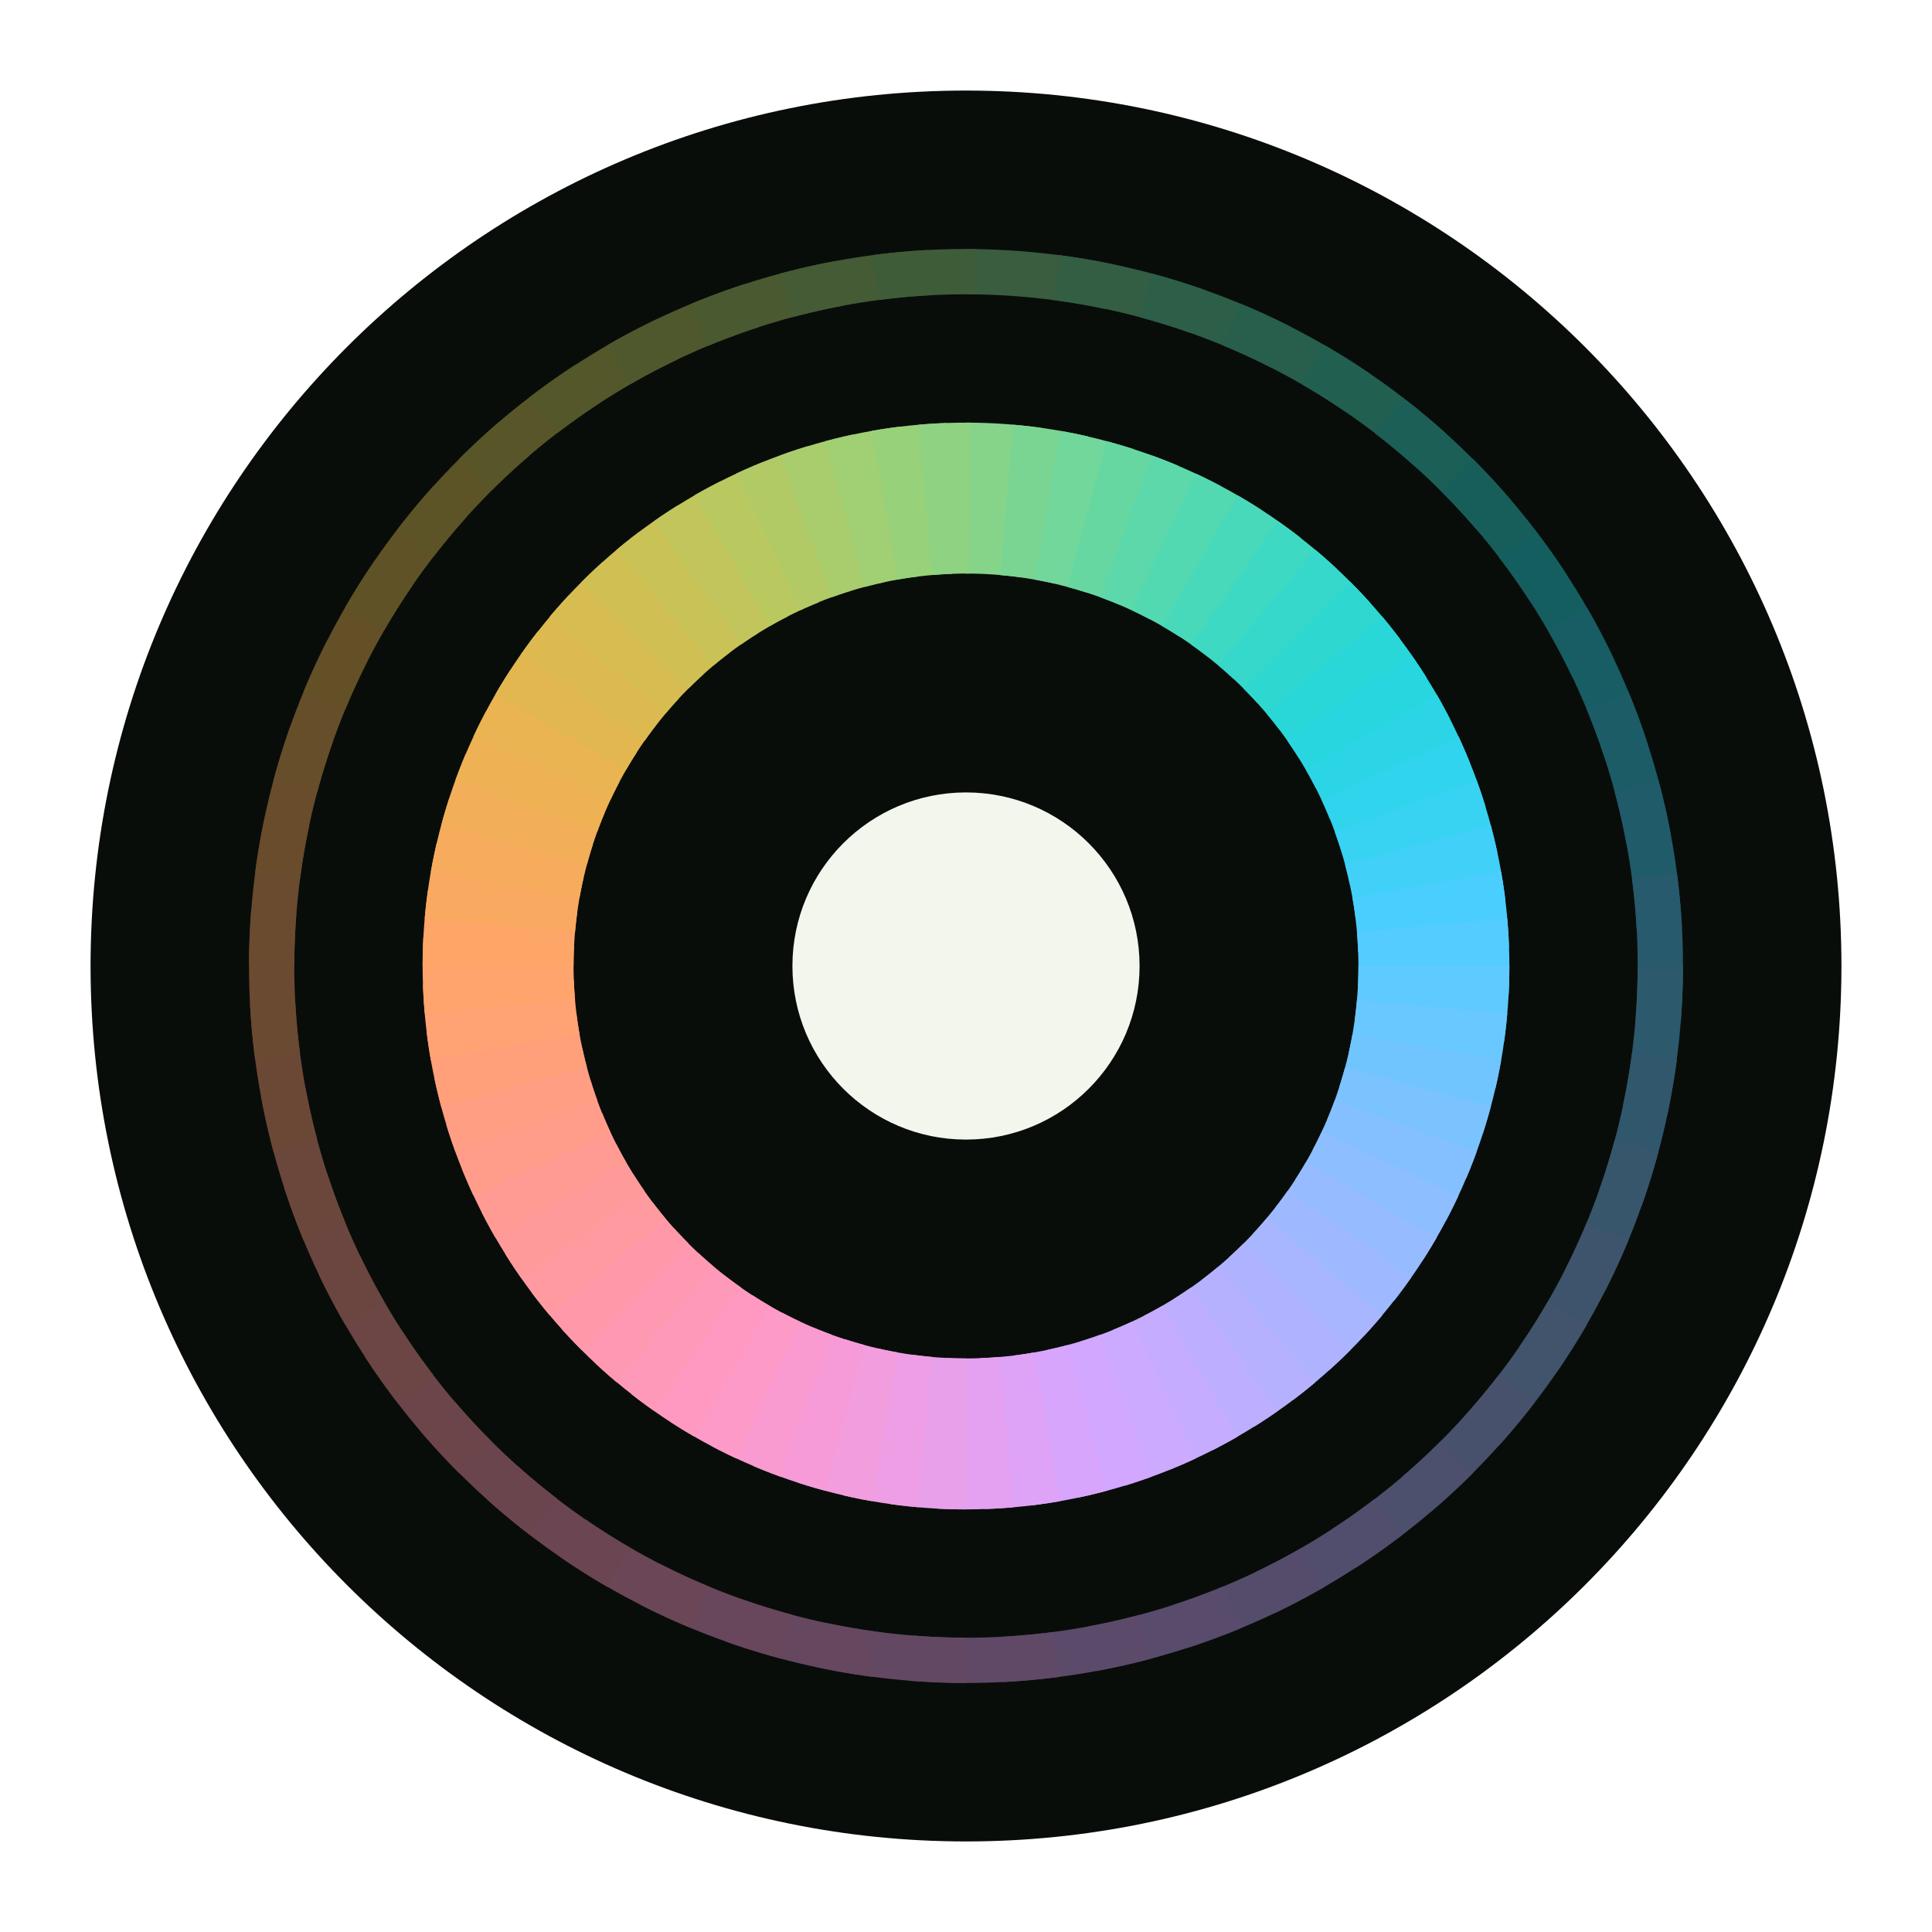
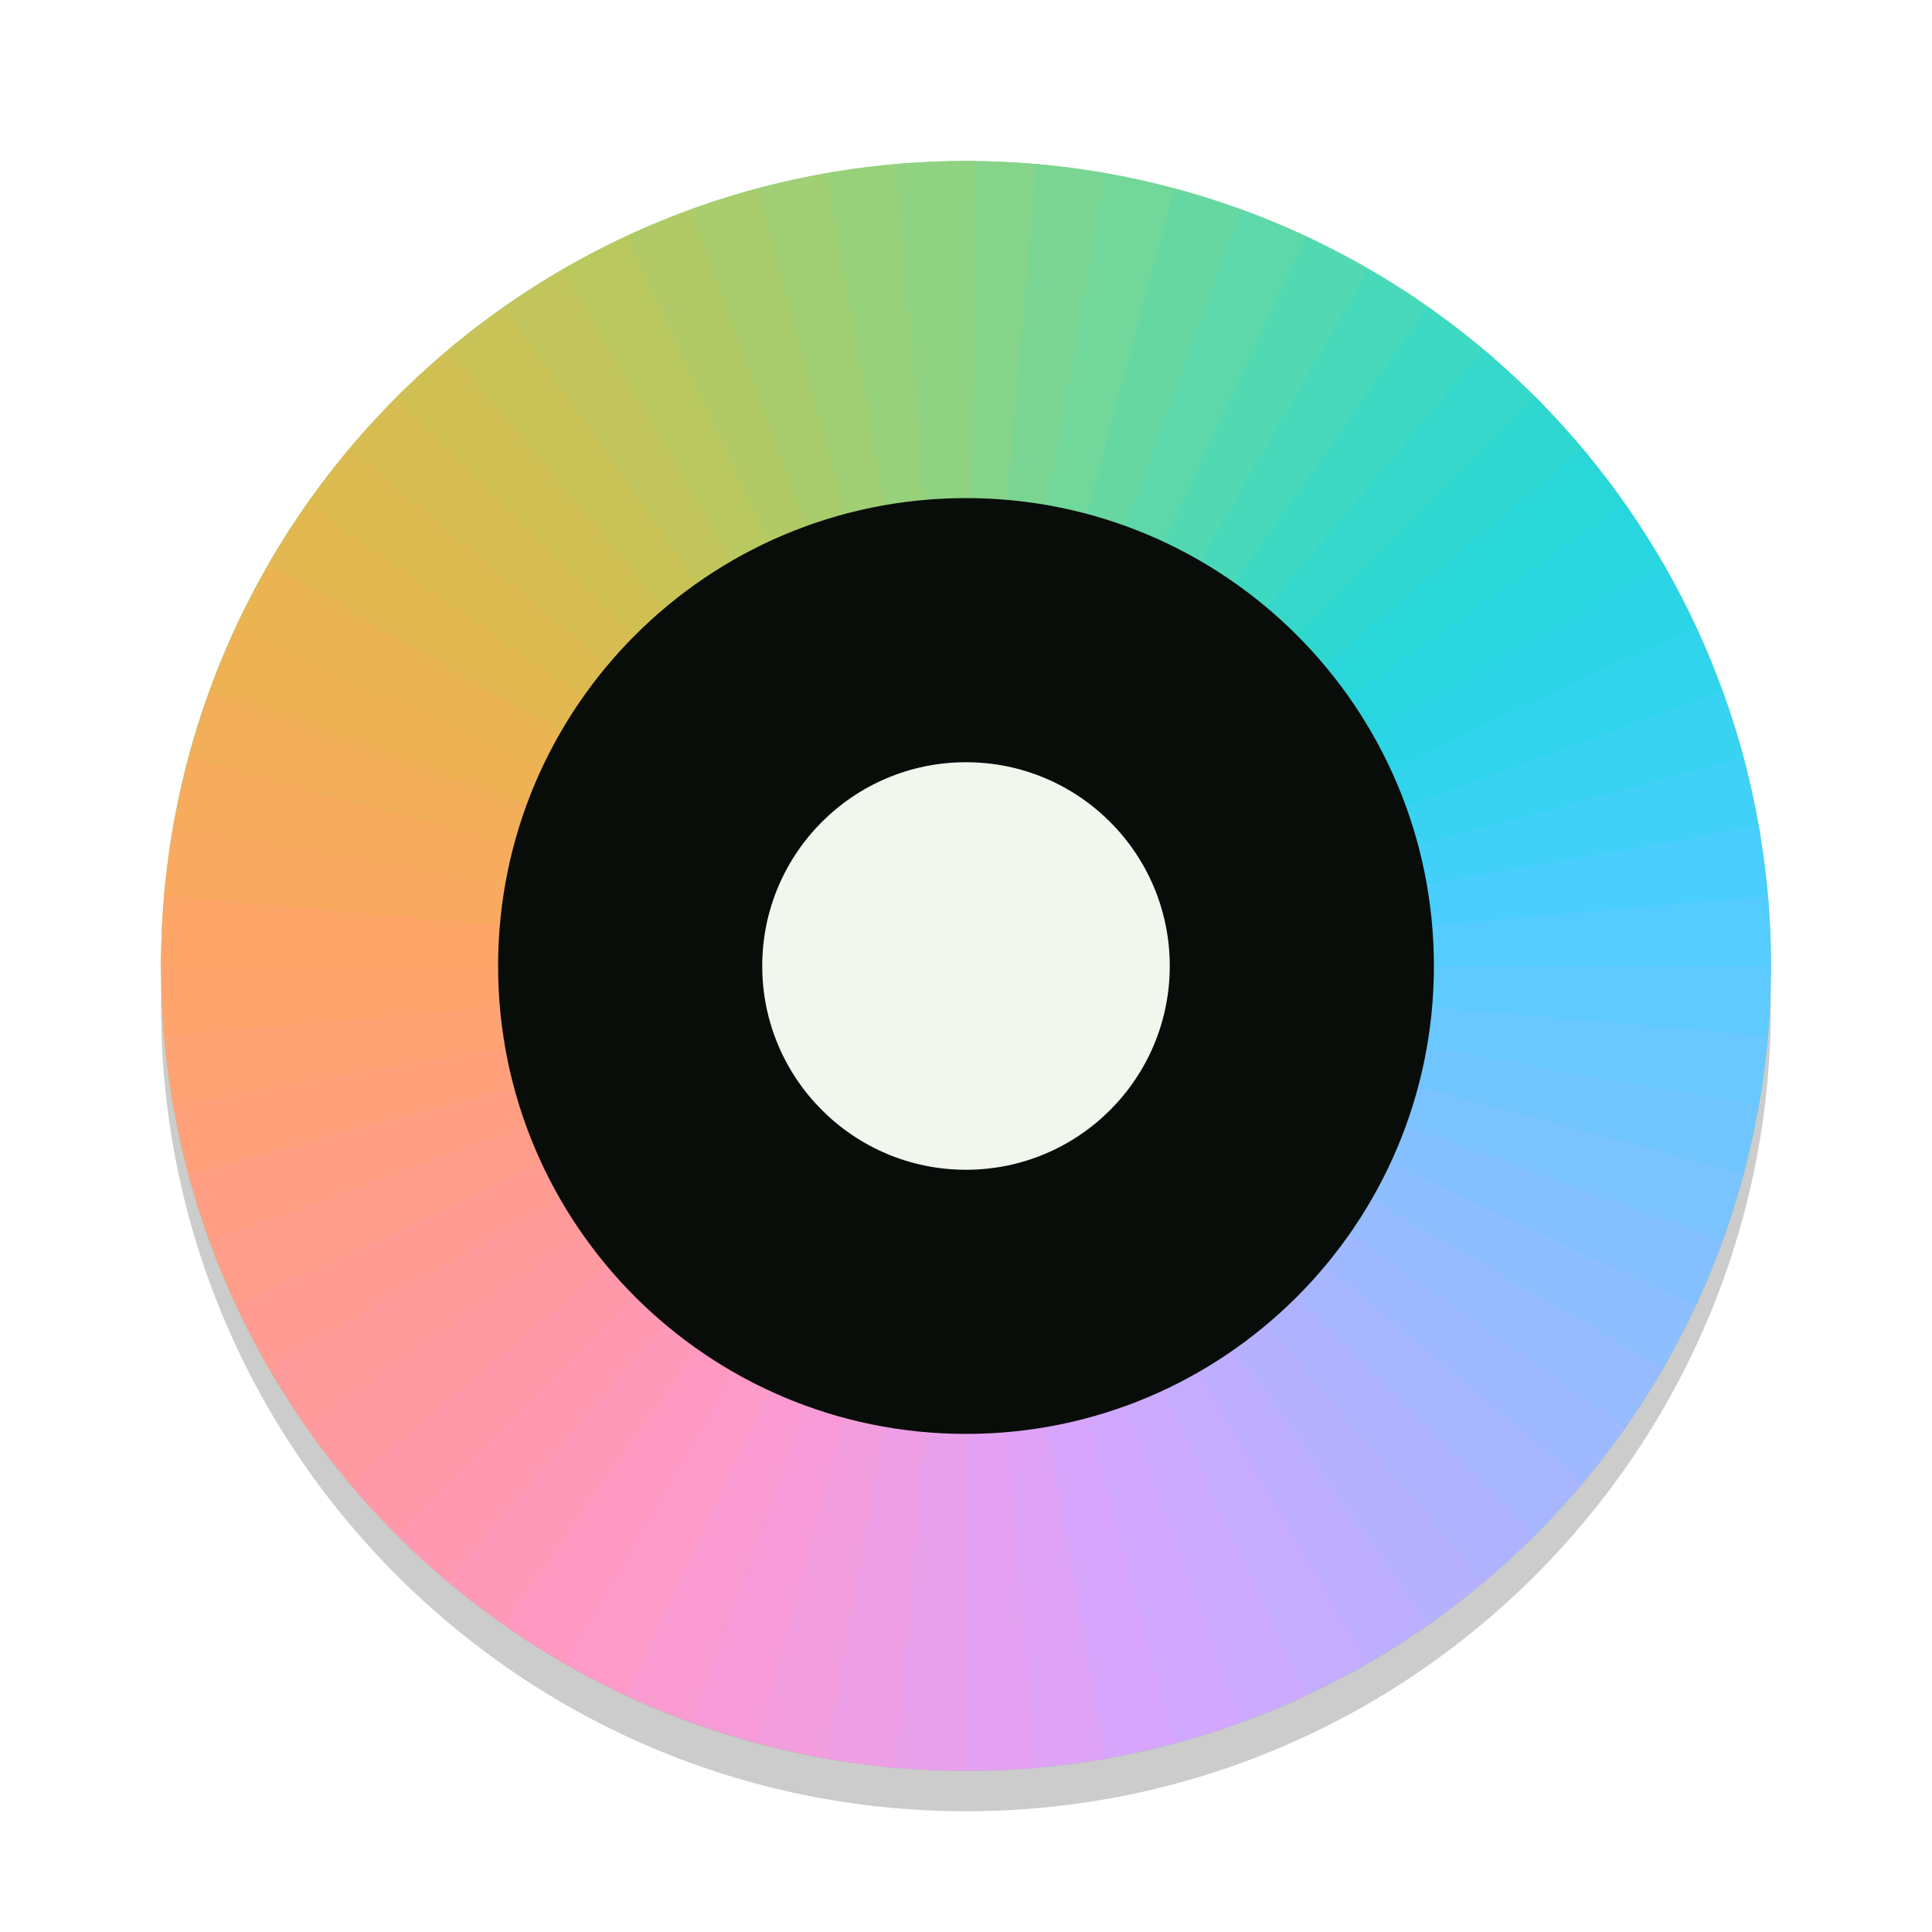
<svg xmlns="http://www.w3.org/2000/svg" width="128" height="128" viewBox="0 0 128 128">
-   <circle cx="64" cy="64" r="58" fill="#090d0a" />
-   <g fill="none" stroke-width="3" opacity="0.4">
-     <path d="M64.00 18.00A46 46 0 0 1 73.56 19.01" stroke="#82d48c" />
-     <path d="M70.00 18.39A46 46 0 0 1 79.36 20.64" stroke="#73d698" />
-     <path d="M75.91 19.57A46 46 0 0 1 84.88 23.01" stroke="#64d8a4" />
-     <path d="M81.60 21.50A46 46 0 0 1 90.05 26.09" stroke="#55d8b0" />
-     <path d="M87.00 24.16A46 46 0 0 1 94.78 29.82" stroke="#45d9bc" />
-     <path d="M92.00 27.51A46 46 0 0 1 98.98 34.13" stroke="#37d9c8" />
-     <path d="M96.53 31.47A46 46 0 0 1 102.58 38.95" stroke="#2dd8d3" />
-     <path d="M100.49 36.00A46 46 0 0 1 105.52 44.20" stroke="#28d6de" />
-     <path d="M103.84 41.00A46 46 0 0 1 107.75 49.79" stroke="#2cd5e8" />
-     <path d="M106.50 46.40A46 46 0 0 1 109.23 55.62" stroke="#36d2f1" />
-     <path d="M108.43 52.09A46 46 0 0 1 109.94 61.59" stroke="#43d0f9" />
-     <path d="M109.61 58.00A46 46 0 0 1 109.86 67.61" stroke="#52cdff" />
-     <path d="M110.00 64.00A46 46 0 0 1 108.99 73.56" stroke="#61caff" />
-     <path d="M109.61 70.00A46 46 0 0 1 107.36 79.36" stroke="#6fc6ff" />
-     <path d="M108.43 75.91A46 46 0 0 1 104.99 84.88" stroke="#7dc2ff" />
-     <path d="M106.50 81.60A46 46 0 0 1 101.91 90.05" stroke="#8bbfff" />
-     <path d="M103.84 87.00A46 46 0 0 1 98.18 94.78" stroke="#98bbff" />
-     <path d="M100.49 92.00A46 46 0 0 1 93.87 98.98" stroke="#a5b7ff" />
-     <path d="M96.53 96.53A46 46 0 0 1 89.05 102.58" stroke="#b1b3ff" />
-     <path d="M92.00 100.49A46 46 0 0 1 83.80 105.52" stroke="#bcafff" />
-     <path d="M87.00 103.84A46 46 0 0 1 78.21 107.75" stroke="#c7abff" />
-     <path d="M81.60 106.50A46 46 0 0 1 72.38 109.23" stroke="#d1a8ff" />
-     <path d="M75.91 108.43A46 46 0 0 1 66.41 109.94" stroke="#daa5fa" />
-     <path d="M70.00 109.61A46 46 0 0 1 60.39 109.86" stroke="#e2a2f2" />
-     <path d="M64.00 110.00A46 46 0 0 1 54.44 108.99" stroke="#ea9fe9" />
-     <path d="M58.00 109.61A46 46 0 0 1 48.64 107.36" stroke="#f19de0" />
-     <path d="M52.09 108.43A46 46 0 0 1 43.12 104.99" stroke="#f79bd5" />
-     <path d="M46.40 106.50A46 46 0 0 1 37.95 101.91" stroke="#fc9aca" />
-     <path d="M41.00 103.84A46 46 0 0 1 33.22 98.18" stroke="#ff99bf" />
-     <path d="M36.00 100.49A46 46 0 0 1 29.02 93.87" stroke="#ff99b3" />
-     <path d="M31.47 96.53A46 46 0 0 1 25.42 89.05" stroke="#ff99a7" />
-     <path d="M27.51 92.00A46 46 0 0 1 22.48 83.80" stroke="#ff9a9c" />
-     <path d="M24.16 87.00A46 46 0 0 1 20.25 78.21" stroke="#ff9c90" />
-     <path d="M21.50 81.60A46 46 0 0 1 18.77 72.38" stroke="#ff9e84" />
-     <path d="M19.57 75.91A46 46 0 0 1 18.06 66.41" stroke="#ffa079" />
-     <path d="M18.39 70.00A46 46 0 0 1 18.14 60.39" stroke="#ffa46f" />
-     <path d="M18.00 64.00A46 46 0 0 1 19.01 54.44" stroke="#fda766" />
-     <path d="M18.39 58.00A46 46 0 0 1 20.64 48.64" stroke="#f7ab5d" />
-     <path d="M19.57 52.09A46 46 0 0 1 23.01 43.12" stroke="#f1af57" />
-     <path d="M21.50 46.40A46 46 0 0 1 26.09 37.95" stroke="#eab352" />
-     <path d="M24.16 41.00A46 46 0 0 1 29.82 33.22" stroke="#e2b850" />
-     <path d="M27.51 36.00A46 46 0 0 1 34.13 29.02" stroke="#d9bc51" />
-     <path d="M31.47 31.47A46 46 0 0 1 38.95 25.42" stroke="#cfc054" />
-     <path d="M36.00 27.51A46 46 0 0 1 44.20 22.48" stroke="#c4c55a" />
-     <path d="M41.00 24.16A46 46 0 0 1 49.79 20.25" stroke="#b8c861" />
-     <path d="M46.40 21.50A46 46 0 0 1 55.62 18.77" stroke="#abcc6b" />
-     <path d="M52.09 19.57A46 46 0 0 1 61.59 18.06" stroke="#9ecf75" />
-     <path d="M58.00 18.39A46 46 0 0 1 64.60 18.00" stroke="#90d280" />
+   <circle cx="64" cy="66.67" r="53.33" opacity="0.2" />
+   <circle cx="64" cy="64" r="53.33" fill="#85d48a" />
+   <g>
+     <path d="M64 64L64.00 10.67A53.33 53.33 0 0 1 69.29 10.93Z" fill="#85d48a" />
+     <path d="M64 64L68.65 10.87A53.33 53.33 0 0 1 73.89 11.59Z" fill="#7bd592" />
+     <path d="M64 64L73.26 11.48A53.33 53.33 0 0 1 78.41 12.66Z" fill="#71d79a" />
+     <path d="M64 64L77.80 12.49A53.33 53.33 0 0 1 82.84 14.11Z" fill="#67d7a2" />
+     <path d="M64 64L82.24 13.88A53.33 53.33 0 0 1 87.11 15.94Z" fill="#5cd8aa" />
+     <path d="M64 64L86.53 15.66A53.33 53.33 0 0 1 91.21 18.14Z" fill="#52d9b2" />
+     <path d="M64 64L90.66 17.81A53.33 53.33 0 0 1 95.11 20.68Z" fill="#48d9ba" />
+     <path d="M64 64L94.59 20.32A53.33 53.33 0 0 1 98.77 23.56Z" fill="#3ed9c2" />
+     <path d="M64 64L98.28 23.15A53.33 53.33 0 0 1 102.16 26.75Z" fill="#35d8ca" />
+     <path d="M64 64L101.71 26.29A53.33 53.33 0 0 1 105.26 30.21Z" fill="#2ed8d1" />
+     <path d="M64 64L104.85 29.72A53.33 53.33 0 0 1 108.05 33.94Z" fill="#29d7d9" />
+     <path d="M64 64L107.68 33.41A53.33 53.33 0 0 1 110.50 37.89Z" fill="#28d6e0" />
+     <path d="M64 64L110.19 37.34A53.33 53.33 0 0 1 112.60 42.05Z" fill="#2bd5e6" />
+     <path d="M64 64L112.34 41.47A53.33 53.33 0 0 1 114.33 46.37Z" fill="#30d4ed" />
+     <path d="M64 64L114.12 45.76A53.33 53.33 0 0 1 115.68 50.82Z" fill="#38d2f3" />
+     <path d="M64 64L115.51 50.20A53.33 53.33 0 0 1 116.63 55.37Z" fill="#41d0f8" />
+     <path d="M64 64L116.52 54.74A53.33 53.33 0 0 1 117.18 60.00Z" fill="#4acefd" />
+     <path d="M64 64L117.13 59.35A53.33 53.33 0 0 1 117.33 64.64Z" fill="#54ccff" />
+     <path d="M64 64L117.33 64.00A53.33 53.33 0 0 1 117.07 69.29Z" fill="#5ecaff" />
+     <path d="M64 64L117.13 68.65A53.33 53.33 0 0 1 116.41 73.89Z" fill="#68c8ff" />
+     <path d="M64 64L116.52 73.26A53.33 53.33 0 0 1 115.34 78.41Z" fill="#71c5ff" />
+     <path d="M64 64L115.51 77.80A53.33 53.33 0 0 1 113.89 82.84Z" fill="#7bc3ff" />
+     <path d="M64 64L114.12 82.24A53.33 53.33 0 0 1 112.06 87.11Z" fill="#84c0ff" />
+     <path d="M64 64L112.34 86.53A53.33 53.33 0 0 1 109.86 91.21Z" fill="#8dbeff" />
+     <path d="M64 64L110.19 90.66A53.33 53.33 0 0 1 107.32 95.11Z" fill="#96bbff" />
+     <path d="M64 64L107.68 94.59A53.33 53.33 0 0 1 104.44 98.77Z" fill="#9eb9ff" />
+     <path d="M64 64L104.85 98.28A53.33 53.33 0 0 1 101.25 102.16Z" fill="#a7b6ff" />
+     <path d="M64 64L101.71 101.71A53.33 53.33 0 0 1 97.79 105.26Z" fill="#afb3ff" />
+     <path d="M64 64L98.28 104.85A53.33 53.33 0 0 1 94.06 108.05Z" fill="#b6b1ff" />
+     <path d="M64 64L94.59 107.68A53.33 53.33 0 0 1 90.11 110.50Z" fill="#beaeff" />
+     <path d="M64 64L90.66 110.19A53.33 53.33 0 0 1 85.95 112.60Z" fill="#c5acff" />
+     <path d="M64 64L86.53 112.34A53.33 53.33 0 0 1 81.63 114.33Z" fill="#ccaaff" />
+     <path d="M64 64L82.24 114.12A53.33 53.33 0 0 1 77.18 115.68Z" fill="#d2a7ff" />
+     <path d="M64 64L77.80 115.51A53.33 53.33 0 0 1 72.63 116.63Z" fill="#d8a5fc" />
+     <path d="M64 64L73.26 116.52A53.33 53.33 0 0 1 68.00 117.18Z" fill="#dea3f6" />
+     <path d="M64 64L68.65 117.13A53.33 53.33 0 0 1 63.36 117.33Z" fill="#e4a1f1" />
+     <path d="M64 64L64.00 117.33A53.33 53.33 0 0 1 58.71 117.07Z" fill="#e9a0eb" />
+     <path d="M64 64L59.35 117.13A53.33 53.33 0 0 1 54.11 116.41Z" fill="#ed9ee5" />
+     <path d="M64 64L54.74 116.52A53.33 53.33 0 0 1 49.59 115.34Z" fill="#f29dde" />
+     <path d="M64 64L50.20 115.51A53.33 53.33 0 0 1 45.16 113.89Z" fill="#f69bd7" />
+     <path d="M64 64L45.76 114.12A53.33 53.33 0 0 1 40.89 112.06Z" fill="#f99ad0" />
+     <path d="M64 64L41.47 112.34A53.33 53.33 0 0 1 36.79 109.86Z" fill="#fd9ac8" />
+     <path d="M64 64L37.34 110.19A53.33 53.33 0 0 1 32.89 107.32Z" fill="#ff99c1" />
+     <path d="M64 64L33.41 107.68A53.33 53.33 0 0 1 29.23 104.44Z" fill="#ff99b9" />
+     <path d="M64 64L29.72 104.85A53.33 53.33 0 0 1 25.84 101.25Z" fill="#ff99b1" />
+     <path d="M64 64L26.29 101.71A53.33 53.33 0 0 1 22.74 97.79Z" fill="#ff99a9" />
+     <path d="M64 64L23.15 98.28A53.33 53.33 0 0 1 19.95 94.06Z" fill="#ff9aa1" />
+     <path d="M64 64L20.32 94.59A53.33 53.33 0 0 1 17.50 90.11Z" fill="#ff9a9a" />
+     <path d="M64 64L17.81 90.66A53.33 53.33 0 0 1 15.40 85.95Z" fill="#ff9b92" />
+     <path d="M64 64L15.66 86.53A53.33 53.33 0 0 1 13.67 81.63Z" fill="#ff9d8a" />
+     <path d="M64 64L13.88 82.24A53.33 53.33 0 0 1 12.32 77.18Z" fill="#ff9e83" />
+     <path d="M64 64L12.49 77.80A53.33 53.33 0 0 1 11.37 72.63Z" fill="#ffa07b" />
+     <path d="M64 64L11.48 73.26A53.33 53.33 0 0 1 10.82 68.00Z" fill="#ffa274" />
+     <path d="M64 64L10.87 68.65A53.33 53.33 0 0 1 10.67 63.36Z" fill="#ffa46d" />
+     <path d="M64 64L10.67 64.00A53.33 53.33 0 0 1 10.93 58.71Z" fill="#fda667" />
+     <path d="M64 64L10.87 59.35A53.33 53.33 0 0 1 11.59 54.11Z" fill="#faa961" />
+     <path d="M64 64L11.48 54.74A53.33 53.33 0 0 1 12.66 49.59Z" fill="#f6ac5c" />
+     <path d="M64 64L12.49 50.20A53.33 53.33 0 0 1 14.11 45.16Z" fill="#f2ae58" />
+     <path d="M64 64L13.88 45.76A53.33 53.33 0 0 1 15.94 40.89Z" fill="#eeb154" />
+     <path d="M64 64L15.66 41.47A53.33 53.33 0 0 1 18.14 36.79Z" fill="#e9b451" />
+     <path d="M64 64L17.81 37.34A53.33 53.33 0 0 1 20.68 32.89Z" fill="#e3b750" />
+     <path d="M64 64L20.32 33.41A53.33 53.33 0 0 1 23.56 29.23Z" fill="#ddba50" />
+     <path d="M64 64L23.15 29.72A53.33 53.33 0 0 1 26.75 25.84Z" fill="#d7bd51" />
+     <path d="M64 64L26.29 26.29A53.33 53.33 0 0 1 30.21 22.74Z" fill="#d0c053" />
+     <path d="M64 64L29.72 23.15A53.33 53.33 0 0 1 33.94 19.95Z" fill="#c9c357" />
+     <path d="M64 64L33.41 20.32A53.33 53.33 0 0 1 37.89 17.50Z" fill="#c2c55b" />
+     <path d="M64 64L37.34 17.81A53.33 53.33 0 0 1 42.05 15.40Z" fill="#bac860" />
+     <path d="M64 64L41.47 15.66A53.33 53.33 0 0 1 46.37 13.67Z" fill="#b2ca66" />
+     <path d="M64 64L45.76 13.88A53.33 53.33 0 0 1 50.82 12.32Z" fill="#a9cd6c" />
+     <path d="M64 64L50.20 12.49A53.33 53.33 0 0 1 55.37 11.37Z" fill="#a1cf73" />
+     <path d="M64 64L54.74 11.48A53.33 53.33 0 0 1 60.00 10.82Z" fill="#97d17a" />
+     <path d="M64 64L59.35 10.87A53.33 53.33 0 0 1 64.64 10.67Z" fill="#8ed282" />
  </g>
-   <g fill="none" stroke-width="10">
-     <path d="M64.00 33.00A31 31 0 0 1 68.31 33.30" stroke="#85d48a" />
-     <path d="M66.70 33.12A31 31 0 0 1 70.97 33.79" stroke="#7bd592" />
-     <path d="M69.38 33.47A31 31 0 0 1 73.58 34.52" stroke="#71d79a" />
-     <path d="M72.02 34.06A31 31 0 0 1 76.11 35.46" stroke="#67d7a2" />
-     <path d="M74.60 34.87A31 31 0 0 1 78.55 36.63" stroke="#5cd8aa" />
-     <path d="M77.10 35.90A31 31 0 0 1 80.88 38.00" stroke="#52d9b2" />
-     <path d="M79.50 37.15A31 31 0 0 1 83.09 39.57" stroke="#48d9ba" />
-     <path d="M81.78 38.61A31 31 0 0 1 85.14 41.33" stroke="#3ed9c2" />
-     <path d="M83.93 40.25A31 31 0 0 1 87.04 43.26" stroke="#35d8ca" />
-     <path d="M85.92 42.08A31 31 0 0 1 88.76 45.34" stroke="#2ed8d1" />
-     <path d="M87.75 44.07A31 31 0 0 1 90.29 47.57" stroke="#29d7d9" />
-     <path d="M89.39 46.22A31 31 0 0 1 91.62 49.93" stroke="#28d6e0" />
-     <path d="M90.85 48.50A31 31 0 0 1 92.74 52.39" stroke="#2bd5e6" />
-     <path d="M92.10 50.90A31 31 0 0 1 93.65 54.94" stroke="#30d4ed" />
-     <path d="M93.13 53.40A31 31 0 0 1 94.32 57.55" stroke="#38d2f3" />
-     <path d="M93.94 55.98A31 31 0 0 1 94.77 60.22" stroke="#41d0f8" />
-     <path d="M94.53 58.62A31 31 0 0 1 94.98 62.92" stroke="#4acefd" />
-     <path d="M94.88 61.30A31 31 0 0 1 94.96 65.62" stroke="#54ccff" />
-     <path d="M95.00 64.00A31 31 0 0 1 94.70 68.31" stroke="#5ecaff" />
-     <path d="M94.88 66.70A31 31 0 0 1 94.21 70.97" stroke="#68c8ff" />
-     <path d="M94.53 69.38A31 31 0 0 1 93.48 73.58" stroke="#71c5ff" />
-     <path d="M93.94 72.02A31 31 0 0 1 92.54 76.11" stroke="#7bc3ff" />
-     <path d="M93.13 74.60A31 31 0 0 1 91.37 78.55" stroke="#84c0ff" />
-     <path d="M92.10 77.10A31 31 0 0 1 90.00 80.88" stroke="#8dbeff" />
-     <path d="M90.85 79.50A31 31 0 0 1 88.43 83.09" stroke="#96bbff" />
-     <path d="M89.39 81.78A31 31 0 0 1 86.67 85.14" stroke="#9eb9ff" />
-     <path d="M87.75 83.93A31 31 0 0 1 84.74 87.04" stroke="#a7b6ff" />
-     <path d="M85.92 85.92A31 31 0 0 1 82.66 88.76" stroke="#afb3ff" />
-     <path d="M83.93 87.75A31 31 0 0 1 80.43 90.29" stroke="#b6b1ff" />
-     <path d="M81.78 89.39A31 31 0 0 1 78.07 91.62" stroke="#beaeff" />
-     <path d="M79.50 90.85A31 31 0 0 1 75.61 92.74" stroke="#c5acff" />
-     <path d="M77.10 92.10A31 31 0 0 1 73.06 93.65" stroke="#ccaaff" />
-     <path d="M74.60 93.13A31 31 0 0 1 70.45 94.32" stroke="#d2a7ff" />
-     <path d="M72.02 93.94A31 31 0 0 1 67.78 94.77" stroke="#d8a5fc" />
-     <path d="M69.38 94.53A31 31 0 0 1 65.08 94.98" stroke="#dea3f6" />
-     <path d="M66.70 94.88A31 31 0 0 1 62.38 94.96" stroke="#e4a1f1" />
-     <path d="M64.00 95.00A31 31 0 0 1 59.69 94.70" stroke="#e9a0eb" />
-     <path d="M61.30 94.88A31 31 0 0 1 57.03 94.21" stroke="#ed9ee5" />
-     <path d="M58.62 94.53A31 31 0 0 1 54.42 93.48" stroke="#f29dde" />
-     <path d="M55.98 93.94A31 31 0 0 1 51.89 92.54" stroke="#f69bd7" />
-     <path d="M53.40 93.13A31 31 0 0 1 49.45 91.37" stroke="#f99ad0" />
-     <path d="M50.90 92.10A31 31 0 0 1 47.12 90.00" stroke="#fd9ac8" />
-     <path d="M48.50 90.85A31 31 0 0 1 44.91 88.43" stroke="#ff99c1" />
-     <path d="M46.22 89.39A31 31 0 0 1 42.86 86.67" stroke="#ff99b9" />
-     <path d="M44.07 87.75A31 31 0 0 1 40.96 84.74" stroke="#ff99b1" />
-     <path d="M42.08 85.92A31 31 0 0 1 39.24 82.66" stroke="#ff99a9" />
-     <path d="M40.25 83.93A31 31 0 0 1 37.71 80.43" stroke="#ff9aa1" />
-     <path d="M38.61 81.78A31 31 0 0 1 36.38 78.07" stroke="#ff9a9a" />
-     <path d="M37.15 79.50A31 31 0 0 1 35.26 75.61" stroke="#ff9b92" />
-     <path d="M35.90 77.10A31 31 0 0 1 34.35 73.06" stroke="#ff9d8a" />
-     <path d="M34.87 74.60A31 31 0 0 1 33.68 70.45" stroke="#ff9e83" />
-     <path d="M34.06 72.02A31 31 0 0 1 33.23 67.78" stroke="#ffa07b" />
-     <path d="M33.47 69.38A31 31 0 0 1 33.02 65.08" stroke="#ffa274" />
-     <path d="M33.12 66.70A31 31 0 0 1 33.04 62.38" stroke="#ffa46d" />
-     <path d="M33.00 64.00A31 31 0 0 1 33.30 59.69" stroke="#fda667" />
-     <path d="M33.12 61.30A31 31 0 0 1 33.79 57.03" stroke="#faa961" />
-     <path d="M33.47 58.62A31 31 0 0 1 34.52 54.42" stroke="#f6ac5c" />
-     <path d="M34.06 55.98A31 31 0 0 1 35.46 51.89" stroke="#f2ae58" />
-     <path d="M34.87 53.40A31 31 0 0 1 36.63 49.45" stroke="#eeb154" />
-     <path d="M35.90 50.90A31 31 0 0 1 38.00 47.12" stroke="#e9b451" />
-     <path d="M37.15 48.50A31 31 0 0 1 39.57 44.91" stroke="#e3b750" />
-     <path d="M38.61 46.22A31 31 0 0 1 41.33 42.86" stroke="#ddba50" />
-     <path d="M40.25 44.07A31 31 0 0 1 43.26 40.96" stroke="#d7bd51" />
-     <path d="M42.08 42.08A31 31 0 0 1 45.34 39.24" stroke="#d0c053" />
-     <path d="M44.07 40.25A31 31 0 0 1 47.57 37.71" stroke="#c9c357" />
-     <path d="M46.22 38.61A31 31 0 0 1 49.93 36.38" stroke="#c2c55b" />
-     <path d="M48.50 37.15A31 31 0 0 1 52.39 35.26" stroke="#bac860" />
-     <path d="M50.90 35.90A31 31 0 0 1 54.94 34.35" stroke="#b2ca66" />
-     <path d="M53.40 34.87A31 31 0 0 1 57.55 33.68" stroke="#a9cd6c" />
-     <path d="M55.98 34.06A31 31 0 0 1 60.22 33.23" stroke="#a1cf73" />
-     <path d="M58.62 33.47A31 31 0 0 1 62.92 33.02" stroke="#97d17a" />
-     <path d="M61.30 33.12A31 31 0 0 1 64.27 33.00" stroke="#8ed282" />
-   </g>
-   <circle cx="64" cy="64" r="11.5" fill="#f2f6ec" />
+   <circle cx="64" cy="64" r="31" fill="#090d0a" />
+   <circle cx="64" cy="64" r="13.5" fill="#f2f6ec" />
</svg>
